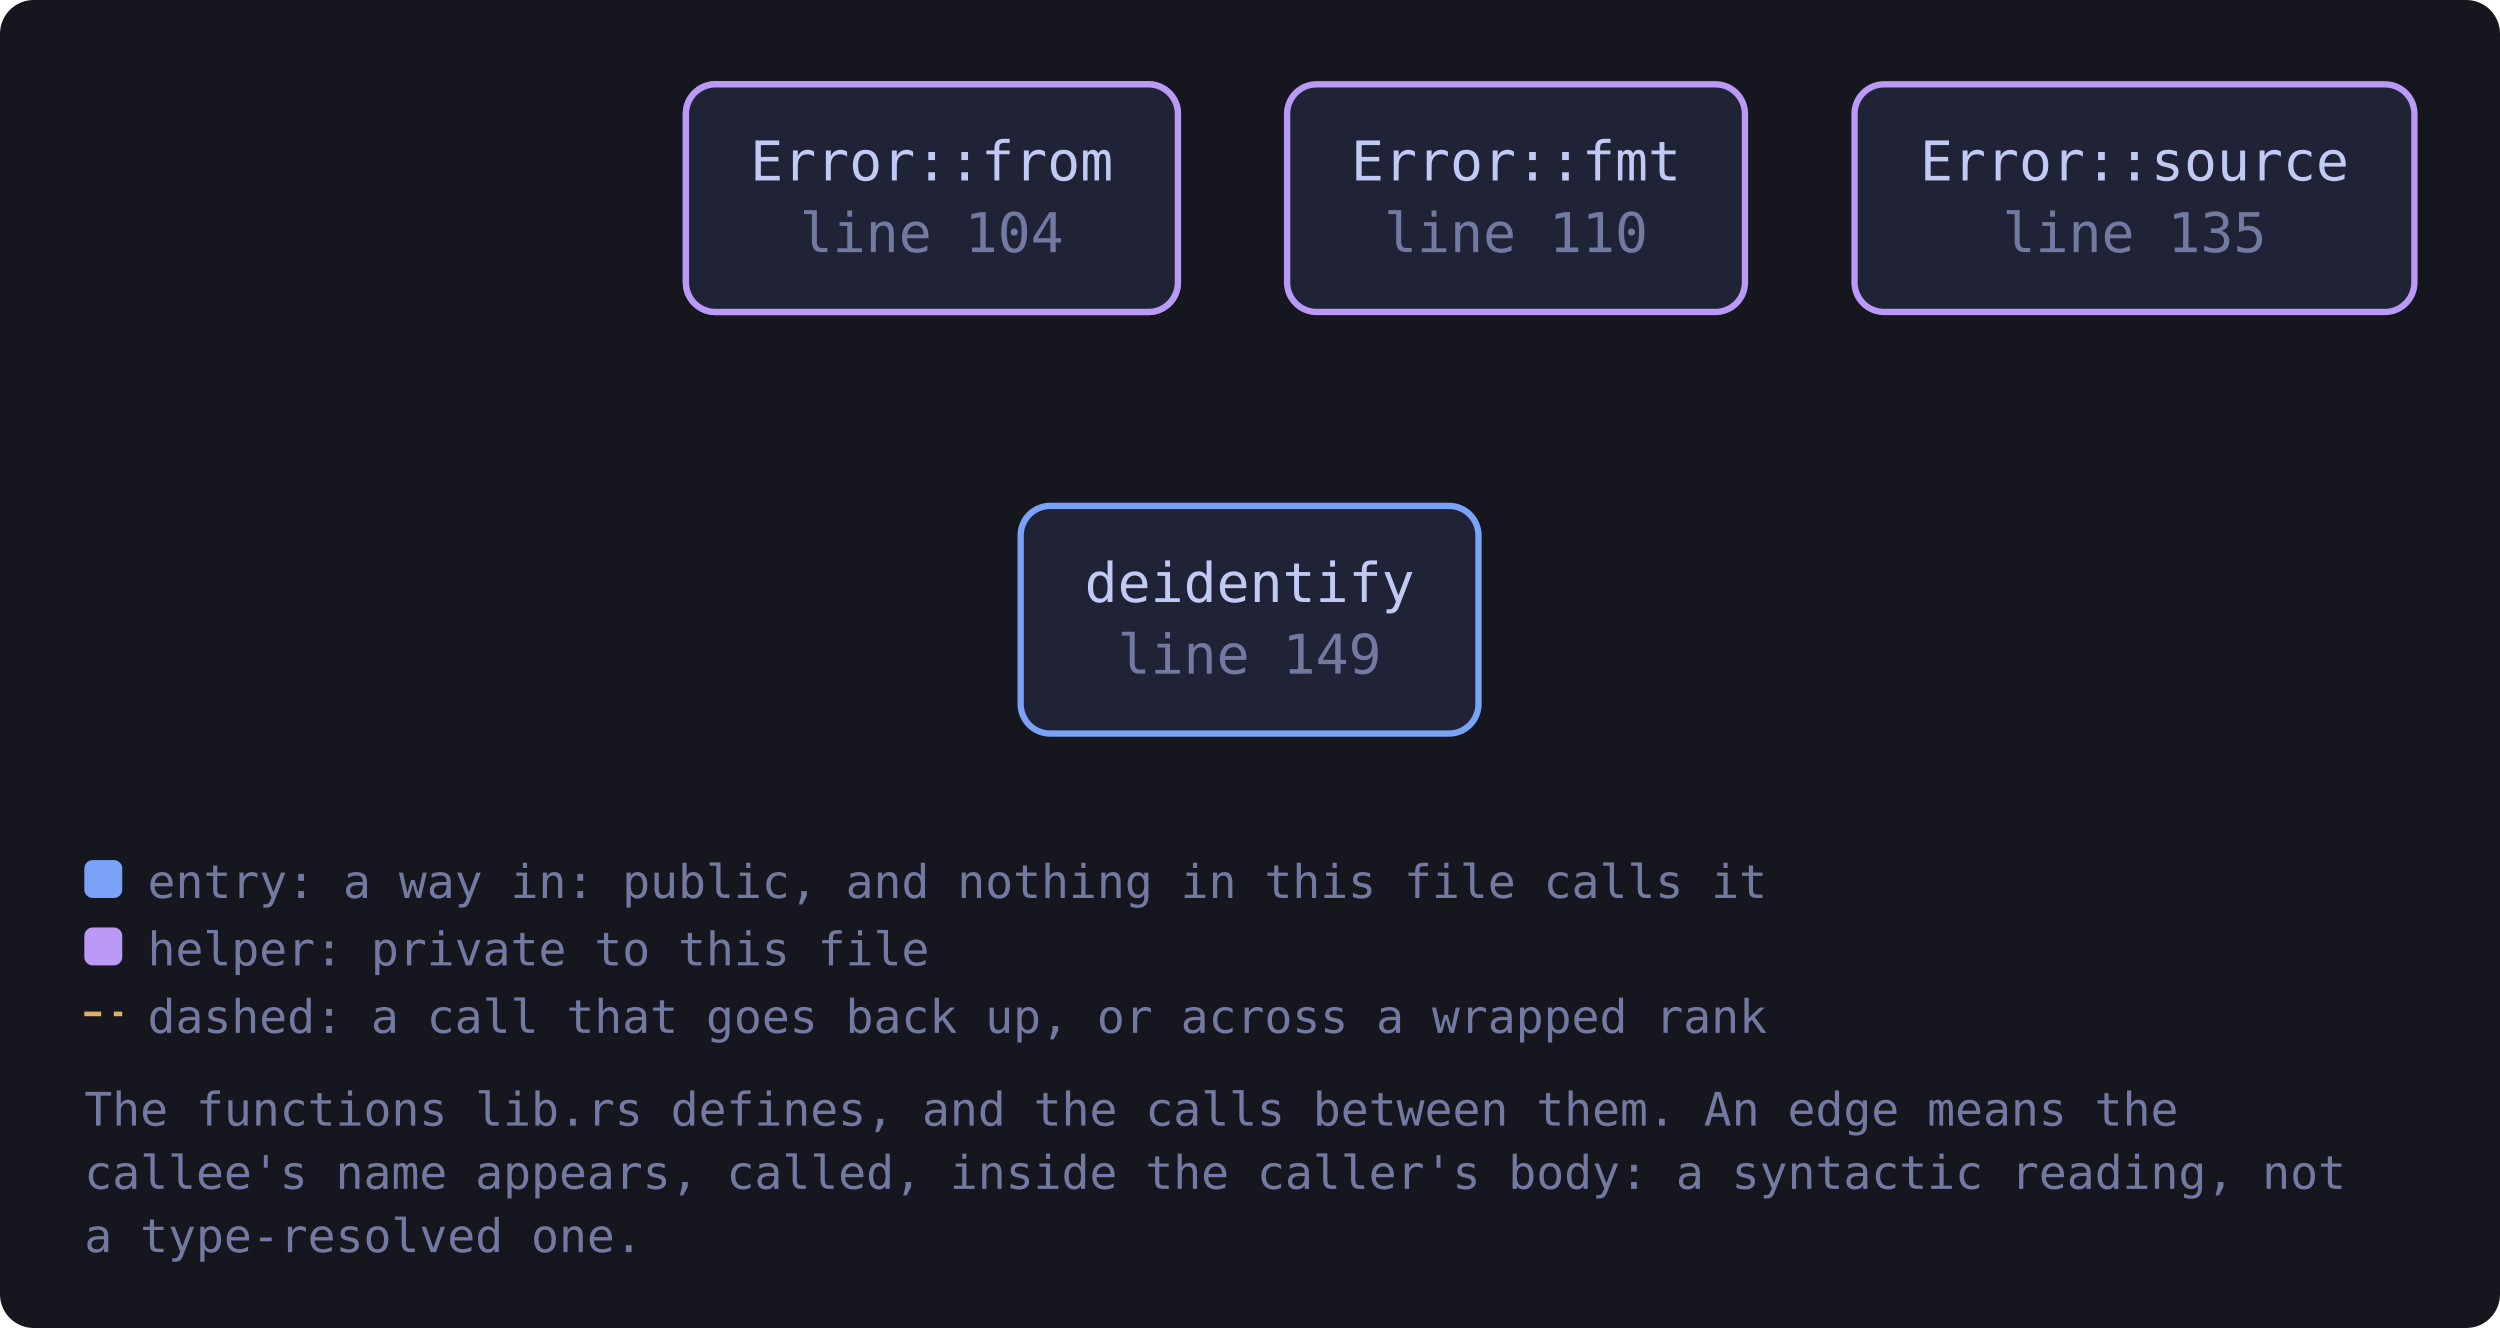
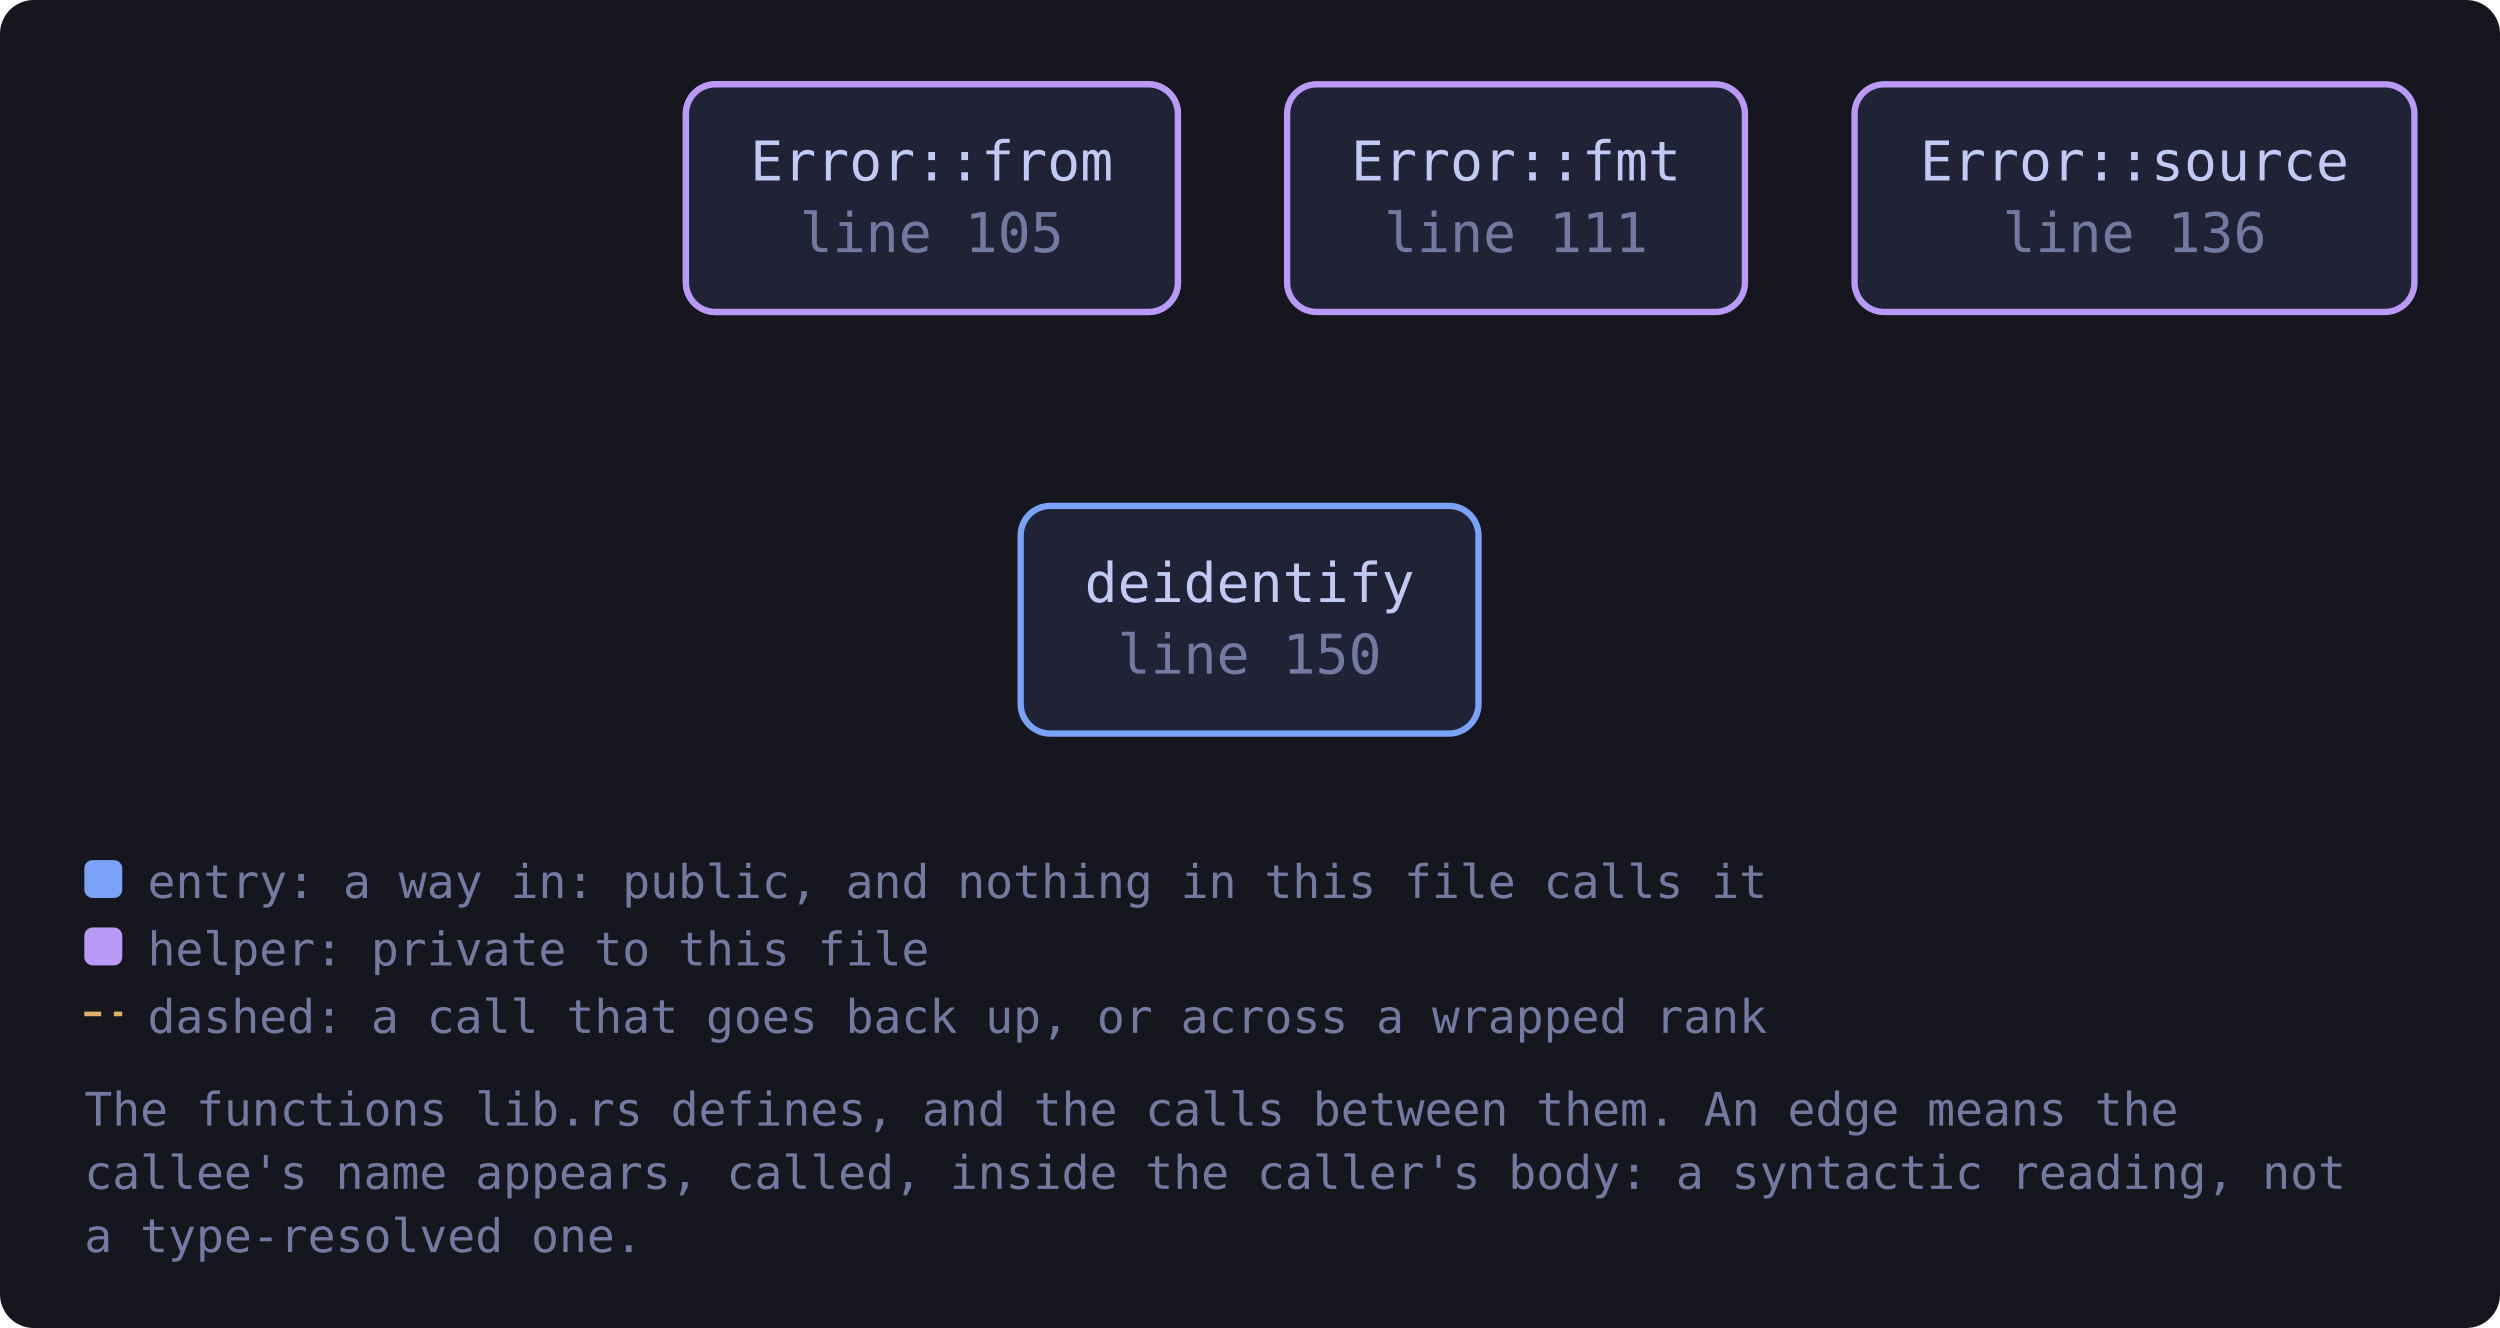
<svg xmlns="http://www.w3.org/2000/svg" viewBox="0 0 593 315" width="593" height="315" style="max-width:100%;height:auto" role="img" aria-label="flowchart">
  <defs>
    <marker id="a-muted" viewBox="0 0 8 8" refX="7" refY="4" markerWidth="7" markerHeight="7" orient="auto-start-reverse">
      <path d="M0 0 L8 4 L0 8 z" fill="var(--muted, #737aa2)" />
    </marker>
    <marker id="a-warn" viewBox="0 0 8 8" refX="7" refY="4" markerWidth="7" markerHeight="7" orient="auto-start-reverse">
      <path d="M0 0 L8 4 L0 8 z" fill="var(--warn, #e0af68)" />
    </marker>
    <marker id="a-accent" viewBox="0 0 8 8" refX="7" refY="4" markerWidth="7" markerHeight="7" orient="auto-start-reverse">
      <path d="M0 0 L8 4 L0 8 z" fill="var(--accent, #7aa2f7)" />
    </marker>
    <marker id="a-cyan" viewBox="0 0 8 8" refX="7" refY="4" markerWidth="7" markerHeight="7" orient="auto-start-reverse">
      <path d="M0 0 L8 4 L0 8 z" fill="var(--cyan, #7dcfff)" />
    </marker>
    <marker id="a-accent-2" viewBox="0 0 8 8" refX="7" refY="4" markerWidth="7" markerHeight="7" orient="auto-start-reverse">
      <path d="M0 0 L8 4 L0 8 z" fill="var(--accent-2, #bb9af7)" />
    </marker>
  </defs>
  <rect x="0" y="0" width="593" height="315" fill="var(--bg-inset, #16161e)" rx="8" />
-   <a href="https://github.com/tilas01/veilvoice/blob/main/crates/veilvoice-audio/src/lib.rs#L98" target="_blank" rel="noopener noreferrer">
+   <a href="https://github.com/tilas01/veilvoice/blob/main/crates/veilvoice-audio/src/lib.rs#L99" target="_blank" rel="noopener noreferrer">
    <rect x="162.7" y="20.0" width="116.7" height="54.0" rx="7" fill="var(--bg-soft, #1f2335)" stroke="var(--accent-2, #bb9af7)" stroke-width="1.5" />
    <text x="221.0" y="42.8" font-family="ui-monospace, SFMono-Regular, Menlo, Consolas, monospace" font-size="13" fill="var(--fg, #c0caf5)" text-anchor="middle">Error::from</text>
-     <text x="221.0" y="59.8" font-family="ui-monospace, SFMono-Regular, Menlo, Consolas, monospace" font-size="13" fill="var(--muted, #737aa2)" text-anchor="middle">line 98</text>
+     <text x="221.0" y="59.8" font-family="ui-monospace, SFMono-Regular, Menlo, Consolas, monospace" font-size="13" fill="var(--muted, #737aa2)" text-anchor="middle">line 99</text>
  </a>
-   <a href="https://github.com/tilas01/veilvoice/blob/main/crates/veilvoice-audio/src/lib.rs#L104" target="_blank" rel="noopener noreferrer">
+   <a href="https://github.com/tilas01/veilvoice/blob/main/crates/veilvoice-audio/src/lib.rs#L105" target="_blank" rel="noopener noreferrer">
    <rect x="162.7" y="20.0" width="116.7" height="54.0" rx="7" fill="var(--bg-soft, #1f2335)" stroke="var(--accent-2, #bb9af7)" stroke-width="1.5" />
    <text x="221.0" y="42.8" font-family="ui-monospace, SFMono-Regular, Menlo, Consolas, monospace" font-size="13" fill="var(--fg, #c0caf5)" text-anchor="middle">Error::from</text>
-     <text x="221.0" y="59.8" font-family="ui-monospace, SFMono-Regular, Menlo, Consolas, monospace" font-size="13" fill="var(--muted, #737aa2)" text-anchor="middle">line 104</text>
+     <text x="221.0" y="59.8" font-family="ui-monospace, SFMono-Regular, Menlo, Consolas, monospace" font-size="13" fill="var(--muted, #737aa2)" text-anchor="middle">line 105</text>
  </a>
-   <a href="https://github.com/tilas01/veilvoice/blob/main/crates/veilvoice-audio/src/lib.rs#L110" target="_blank" rel="noopener noreferrer">
+   <a href="https://github.com/tilas01/veilvoice/blob/main/crates/veilvoice-audio/src/lib.rs#L111" target="_blank" rel="noopener noreferrer">
    <rect x="305.3" y="20.0" width="108.6" height="54.0" rx="7" fill="var(--bg-soft, #1f2335)" stroke="var(--accent-2, #bb9af7)" stroke-width="1.5" />
    <text x="359.6" y="42.8" font-family="ui-monospace, SFMono-Regular, Menlo, Consolas, monospace" font-size="13" fill="var(--fg, #c0caf5)" text-anchor="middle">Error::fmt</text>
-     <text x="359.6" y="59.8" font-family="ui-monospace, SFMono-Regular, Menlo, Consolas, monospace" font-size="13" fill="var(--muted, #737aa2)" text-anchor="middle">line 110</text>
+     <text x="359.6" y="59.8" font-family="ui-monospace, SFMono-Regular, Menlo, Consolas, monospace" font-size="13" fill="var(--muted, #737aa2)" text-anchor="middle">line 111</text>
  </a>
-   <a href="https://github.com/tilas01/veilvoice/blob/main/crates/veilvoice-audio/src/lib.rs#L135" target="_blank" rel="noopener noreferrer">
+   <a href="https://github.com/tilas01/veilvoice/blob/main/crates/veilvoice-audio/src/lib.rs#L136" target="_blank" rel="noopener noreferrer">
    <rect x="439.9" y="20.0" width="132.8" height="54.0" rx="7" fill="var(--bg-soft, #1f2335)" stroke="var(--accent-2, #bb9af7)" stroke-width="1.5" />
    <text x="506.3" y="42.8" font-family="ui-monospace, SFMono-Regular, Menlo, Consolas, monospace" font-size="13" fill="var(--fg, #c0caf5)" text-anchor="middle">Error::source</text>
-     <text x="506.3" y="59.8" font-family="ui-monospace, SFMono-Regular, Menlo, Consolas, monospace" font-size="13" fill="var(--muted, #737aa2)" text-anchor="middle">line 135</text>
+     <text x="506.3" y="59.8" font-family="ui-monospace, SFMono-Regular, Menlo, Consolas, monospace" font-size="13" fill="var(--muted, #737aa2)" text-anchor="middle">line 136</text>
  </a>
-   <a href="https://github.com/tilas01/veilvoice/blob/main/crates/veilvoice-audio/src/lib.rs#L149" target="_blank" rel="noopener noreferrer">
+   <a href="https://github.com/tilas01/veilvoice/blob/main/crates/veilvoice-audio/src/lib.rs#L150" target="_blank" rel="noopener noreferrer">
    <rect x="242.1" y="120.0" width="108.6" height="54.0" rx="7" fill="var(--bg-soft, #1f2335)" stroke="var(--accent, #7aa2f7)" stroke-width="1.5" />
    <text x="296.4" y="142.8" font-family="ui-monospace, SFMono-Regular, Menlo, Consolas, monospace" font-size="13" fill="var(--fg, #c0caf5)" text-anchor="middle">deidentify</text>
-     <text x="296.4" y="159.8" font-family="ui-monospace, SFMono-Regular, Menlo, Consolas, monospace" font-size="13" fill="var(--muted, #737aa2)" text-anchor="middle">line 149</text>
+     <text x="296.4" y="159.8" font-family="ui-monospace, SFMono-Regular, Menlo, Consolas, monospace" font-size="13" fill="var(--muted, #737aa2)" text-anchor="middle">line 150</text>
  </a>
  <rect x="20.0" y="204.0" width="9" height="9" rx="2" fill="var(--accent, #7aa2f7)" />
  <text x="35.0" y="213.0" font-family="ui-monospace, SFMono-Regular, Menlo, Consolas, monospace" font-size="11" fill="var(--muted, #737aa2)">entry: a way in: public, and nothing in this file calls it</text>
  <rect x="20.0" y="220.0" width="9" height="9" rx="2" fill="var(--accent-2, #bb9af7)" />
  <text x="35.0" y="229.0" font-family="ui-monospace, SFMono-Regular, Menlo, Consolas, monospace" font-size="11" fill="var(--muted, #737aa2)">helper: private to this file</text>
  <path d="M20.0 240.5 L29.0 240.5" stroke="var(--warn, #e0af68)" stroke-width="1.1" stroke-dasharray="4 3" />
  <text x="35.0" y="245.0" font-family="ui-monospace, SFMono-Regular, Menlo, Consolas, monospace" font-size="11" fill="var(--muted, #737aa2)">dashed: a call that goes back up, or across a wrapped rank</text>
  <text x="20.0" y="267.0" font-family="ui-monospace, SFMono-Regular, Menlo, Consolas, monospace" font-size="11" fill="var(--muted, #737aa2)">The functions lib.rs defines, and the calls between them. An edge means the</text>
  <text x="20.0" y="282.0" font-family="ui-monospace, SFMono-Regular, Menlo, Consolas, monospace" font-size="11" fill="var(--muted, #737aa2)">callee's name appears, called, inside the caller's body: a syntactic reading, not</text>
  <text x="20.0" y="297.0" font-family="ui-monospace, SFMono-Regular, Menlo, Consolas, monospace" font-size="11" fill="var(--muted, #737aa2)">a type-resolved one.</text>
</svg>
